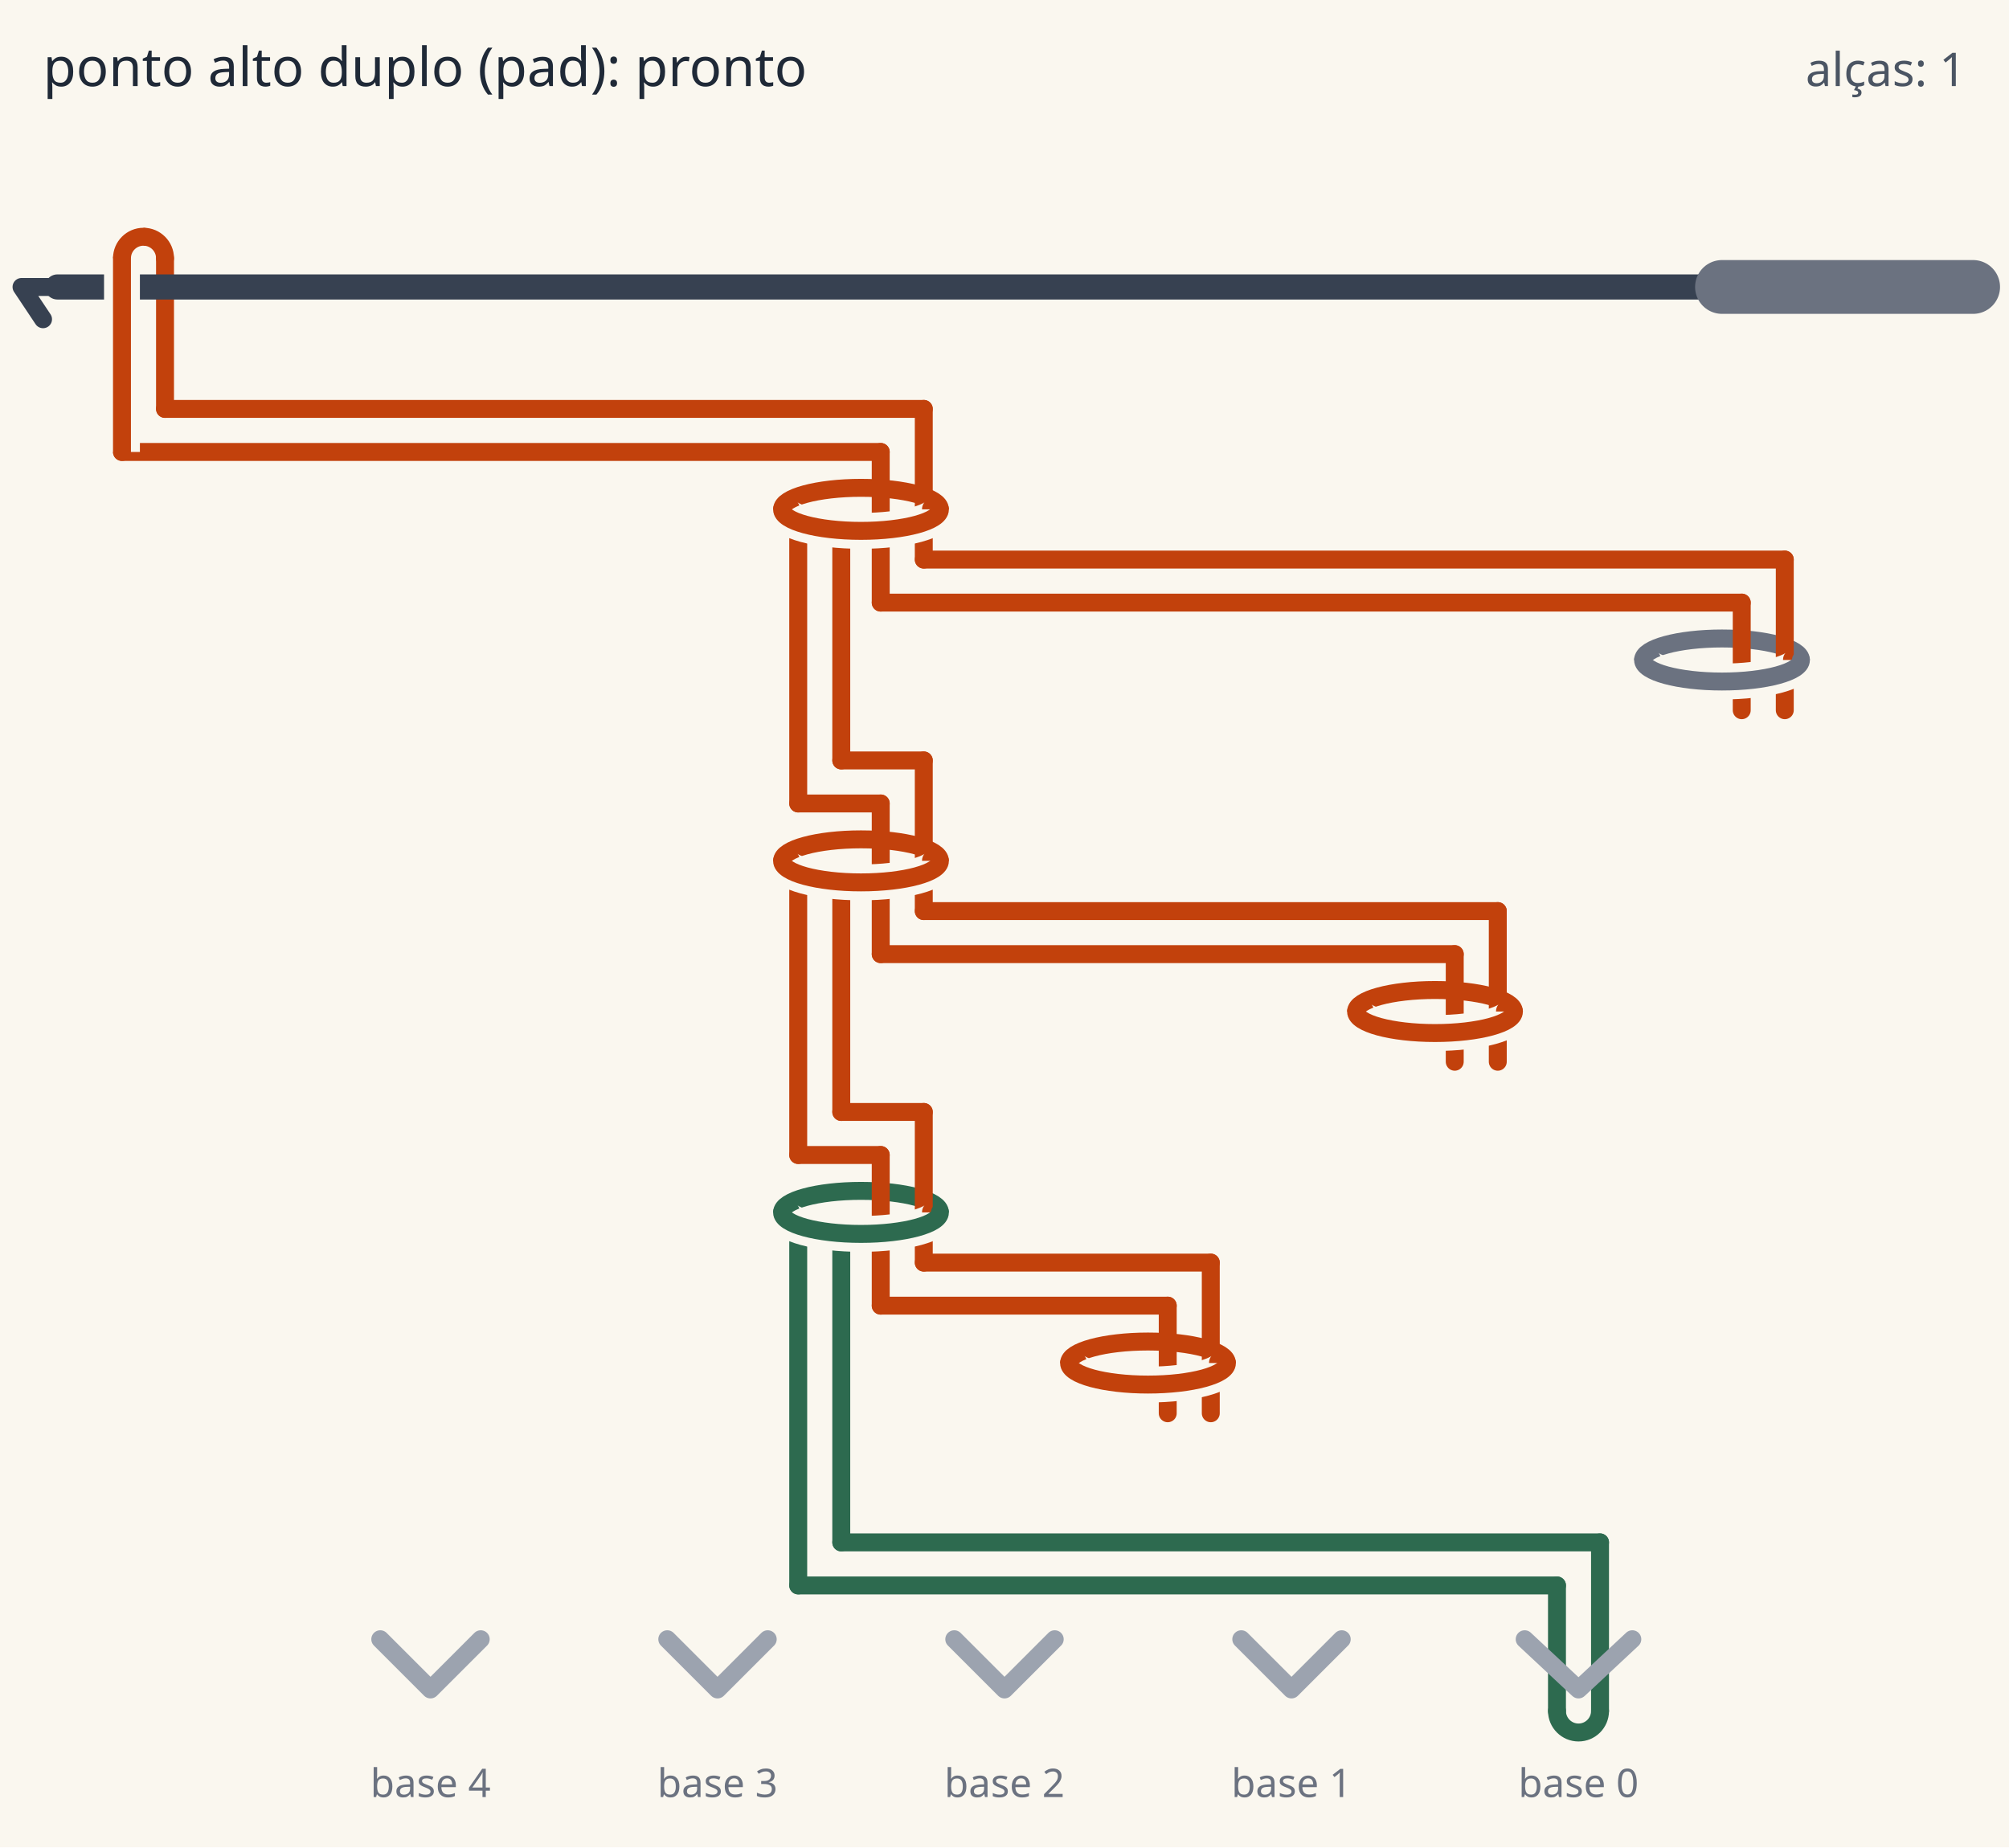
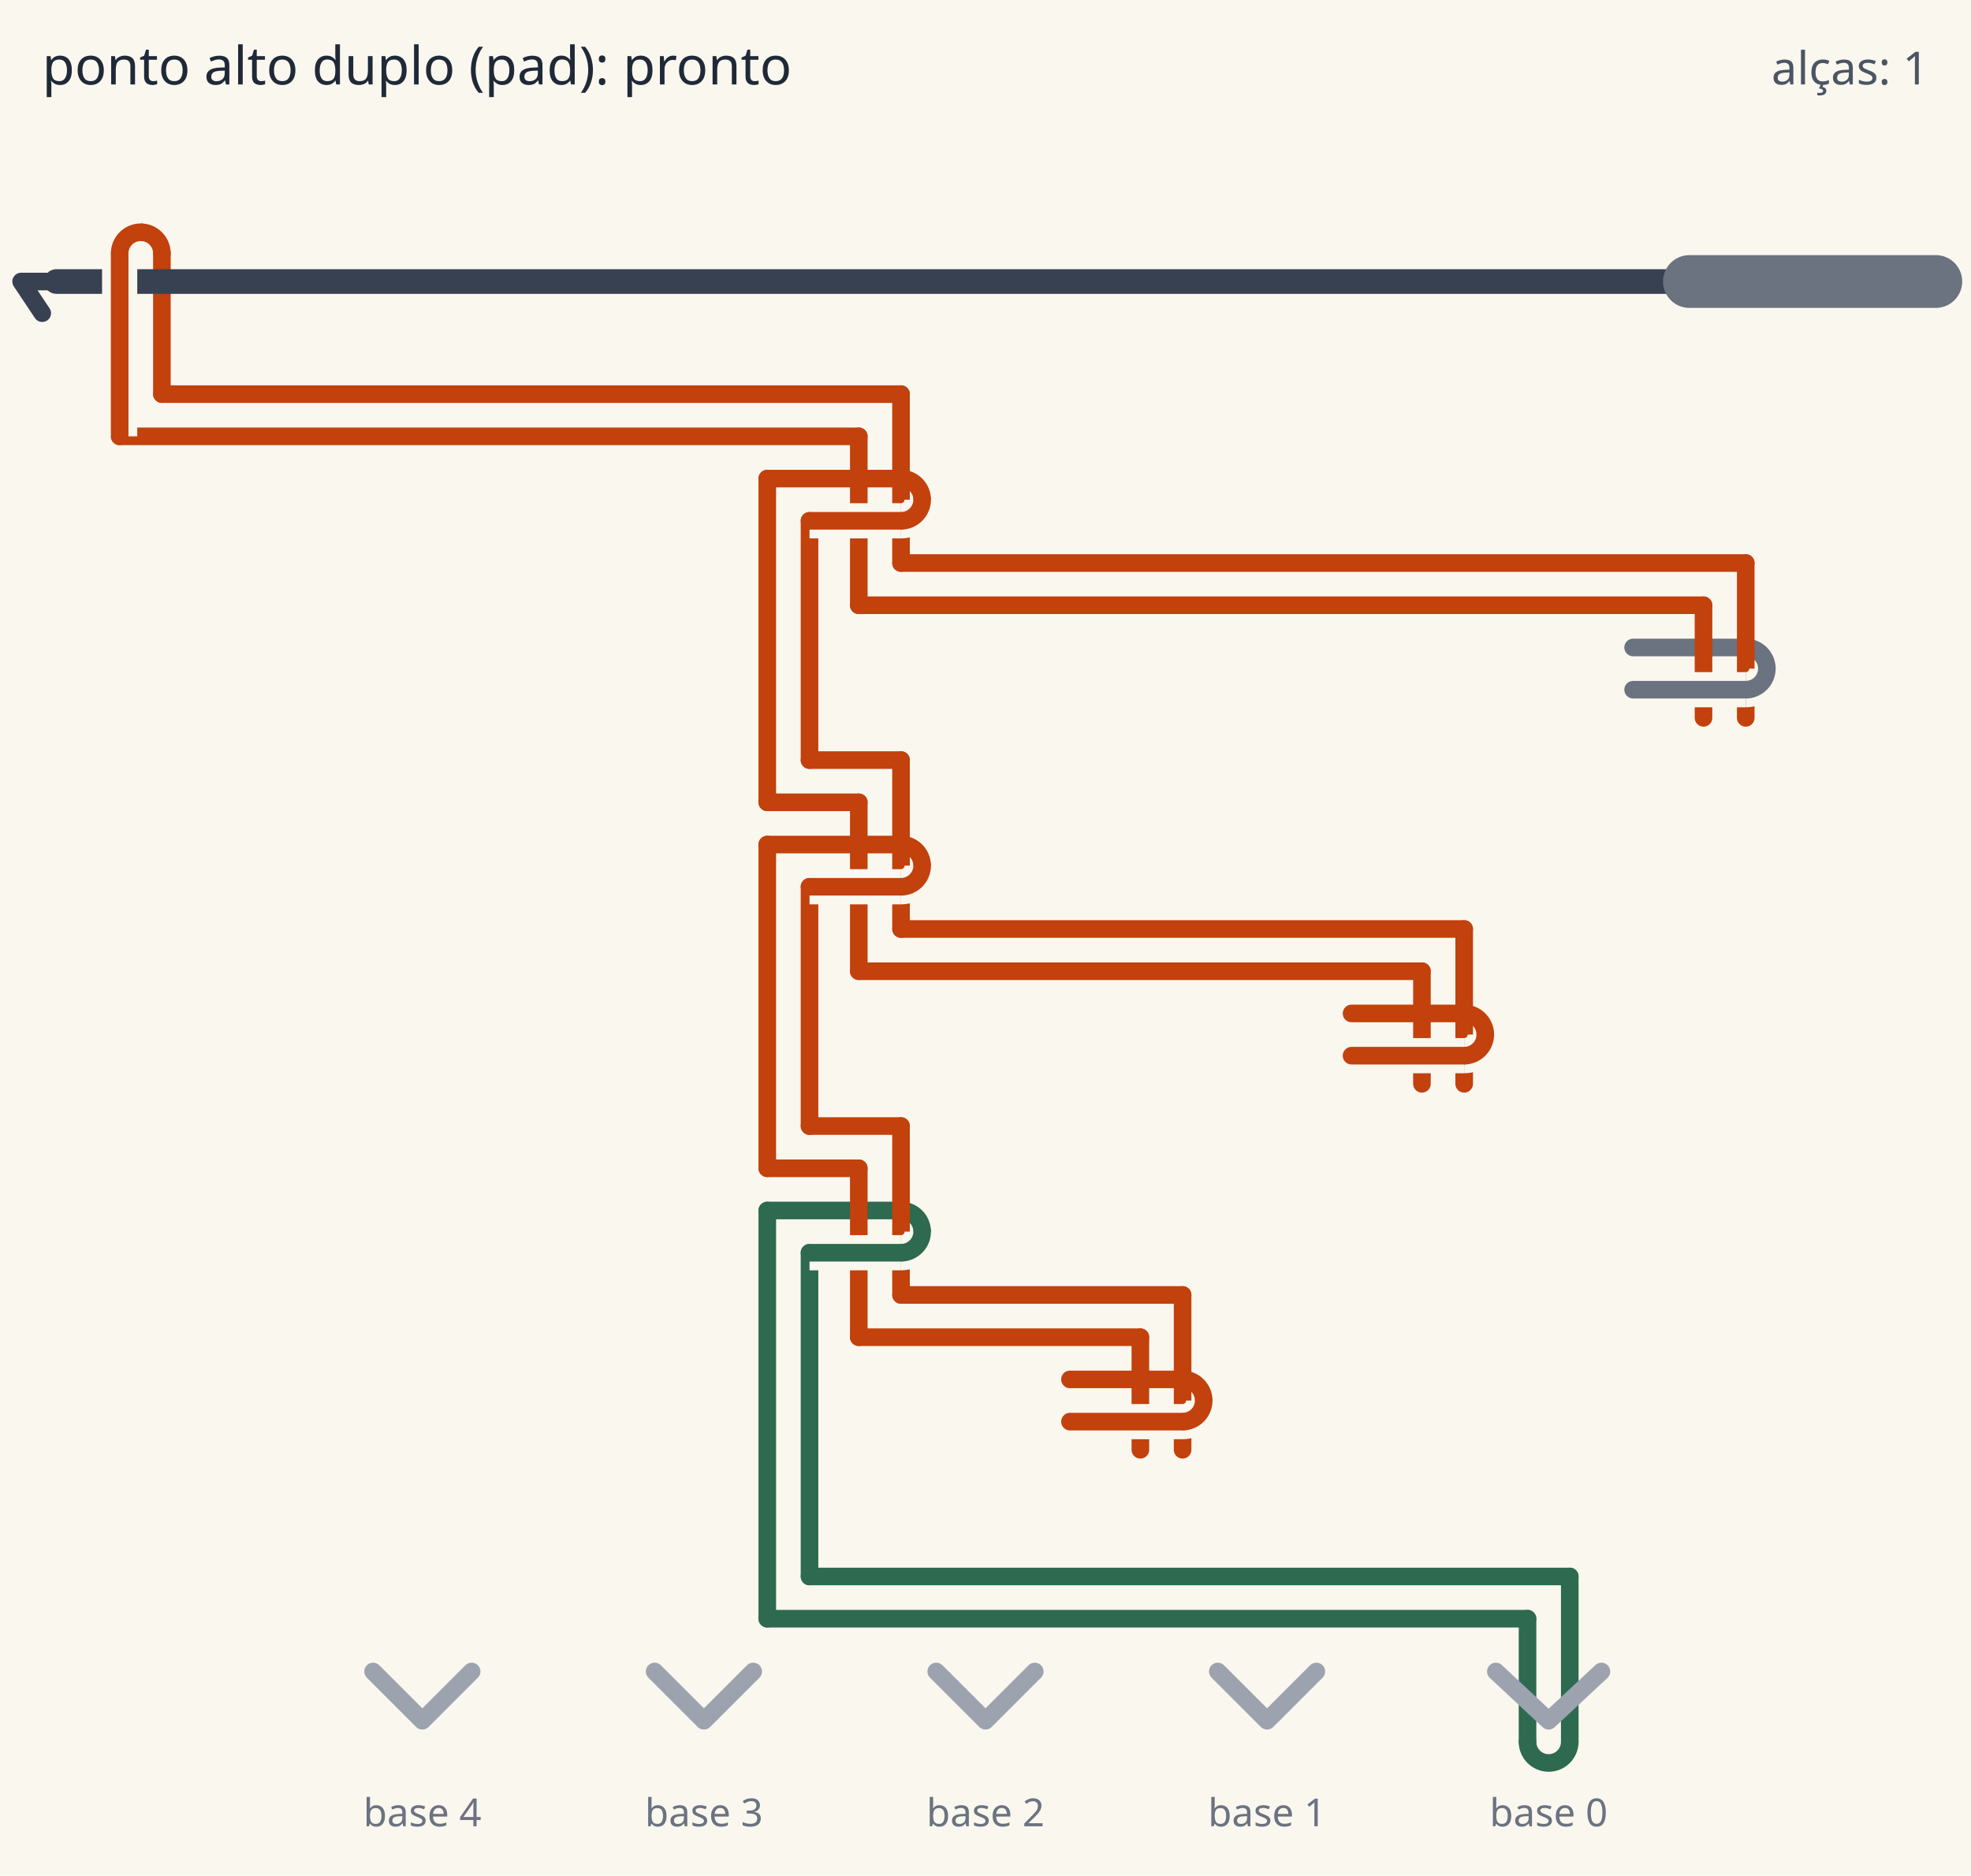
- <svg xmlns="http://www.w3.org/2000/svg" viewBox="0 0 560.0 515.0" width="560.0" height="515.0" font-family="sans-serif">
+ <svg xmlns="http://www.w3.org/2000/svg" viewBox="0 0 560.0 533.0" width="560.0" height="533.0" font-family="sans-serif">
  <rect width="100%" height="100%" fill="#faf7ef" />
  <text x="12" y="24" font-size="15" fill="#1f2937">ponto alto duplo (pad): pronto</text>
  <text x="548.0" y="24" font-size="13" text-anchor="end" fill="#4b5563">alças: 1</text>
-   <text x="440.0" y="501.0" font-size="11" text-anchor="middle" fill="#6b7280">base 0</text>
-   <text x="360.0" y="501.0" font-size="11" text-anchor="middle" fill="#6b7280">base 1</text>
-   <text x="280.0" y="501.0" font-size="11" text-anchor="middle" fill="#6b7280">base 2</text>
-   <text x="200.0" y="501.0" font-size="11" text-anchor="middle" fill="#6b7280">base 3</text>
-   <text x="120.0" y="501.0" font-size="11" text-anchor="middle" fill="#6b7280">base 4</text>
-   <path data-loop="0" data-kind="initial" data-on-hook="0" data-part="back" data-cx="480.0" data-cy="184.0" d="M 458.0 184.0 A 22 6 0 0 1 502.0 184.0" fill="none" stroke="#6b7280" stroke-width="5" stroke-linecap="round" />
-   <path data-loop="1" data-kind="yo" data-on-hook="0" data-part="back" data-cx="400.0" data-cy="282.0" d="M 378.0 282.0 A 22 6 0 0 1 422.0 282.0" fill="none" stroke="#c2410c" stroke-width="5" stroke-linecap="round" />
-   <path data-loop="2" data-kind="yo" data-on-hook="0" data-part="back" data-cx="320.0" data-cy="380.0" d="M 298.0 380.0 A 22 6 0 0 1 342.0 380.0" fill="none" stroke="#c2410c" stroke-width="5" stroke-linecap="round" />
-   <path data-loop="3" data-kind="pulled" data-on-hook="0" data-part="back" data-cx="240.0" data-cy="338.0" d="M 218.0 338.0 A 22 6 0 0 1 262.0 338.0" fill="none" stroke="#2d6a4f" stroke-width="5" stroke-linecap="round" />
-   <path data-loop="4" data-kind="yo" data-on-hook="0" data-part="back" data-cx="240.0" data-cy="240.0" d="M 218.0 240.0 A 22 6 0 0 1 262.0 240.0" fill="none" stroke="#c2410c" stroke-width="5" stroke-linecap="round" />
-   <path data-loop="5" data-kind="yo" data-on-hook="0" data-part="back" data-cx="240.0" data-cy="142.0" d="M 218.0 142.0 A 22 6 0 0 1 262.0 142.0" fill="none" stroke="#c2410c" stroke-width="5" stroke-linecap="round" />
+   <text x="440.0" y="519.0" font-size="11" text-anchor="middle" fill="#6b7280">base 0</text>
+   <text x="360.0" y="519.0" font-size="11" text-anchor="middle" fill="#6b7280">base 1</text>
+   <text x="280.0" y="519.0" font-size="11" text-anchor="middle" fill="#6b7280">base 2</text>
+   <text x="200.0" y="519.0" font-size="11" text-anchor="middle" fill="#6b7280">base 3</text>
+   <text x="120.0" y="519.0" font-size="11" text-anchor="middle" fill="#6b7280">base 4</text>
+   <path data-bend="0" data-side="back" d="M 496.0 184.0 A 6 6 0 0 1 502.0 190.0" fill="none" stroke="#6b7280" stroke-width="5" stroke-linecap="round" />
+   <line data-pair="0" data-side="back" data-seg="0" data-loop="0" data-kind="initial" data-on-hook="0" data-part="back" data-cx="496.0" data-cy="190.0" data-hx="483.0" data-hw="19.0" x1="496.0" y1="184.0" x2="464.0" y2="184.0" stroke="#6b7280" stroke-width="5" stroke-linecap="round" />
+   <path data-bend="1" data-side="back" d="M 416.0 288.0 A 6 6 0 0 1 422.0 294.0" fill="none" stroke="#c2410c" stroke-width="5" stroke-linecap="round" />
+   <line data-pair="1" data-side="back" data-seg="0" data-loop="1" data-kind="yo" data-on-hook="0" data-part="back" data-cx="416.0" data-cy="294.0" data-hx="403.0" data-hw="19.0" x1="416.0" y1="288.0" x2="384.0" y2="288.0" stroke="#c2410c" stroke-width="5" stroke-linecap="round" />
+   <path data-bend="2" data-side="back" d="M 336.0 392.0 A 6 6 0 0 1 342.0 398.0" fill="none" stroke="#c2410c" stroke-width="5" stroke-linecap="round" />
+   <line data-pair="2" data-side="back" data-seg="0" data-loop="2" data-kind="yo" data-on-hook="0" data-part="back" data-cx="336.0" data-cy="398.0" data-hx="323.0" data-hw="19.0" x1="336.0" y1="392.0" x2="304.0" y2="392.0" stroke="#c2410c" stroke-width="5" stroke-linecap="round" />
+   <path data-bend="3" data-side="back" d="M 256.0 344.0 A 6 6 0 0 1 262.0 350.0" fill="none" stroke="#2d6a4f" stroke-width="5" stroke-linecap="round" />
+   <line data-pair="3" data-side="back" data-seg="0" data-loop="3" data-kind="pulled" data-on-hook="0" data-part="back" data-cx="256.0" data-cy="350.0" data-hx="243.0" data-hw="19.0" x1="256.0" y1="344.0" x2="218.0" y2="344.0" stroke="#2d6a4f" stroke-width="5" stroke-linecap="round" />
+   <path data-bend="4" data-side="back" d="M 256.0 240.0 A 6 6 0 0 1 262.0 246.0" fill="none" stroke="#c2410c" stroke-width="5" stroke-linecap="round" />
+   <line data-pair="4" data-side="back" data-seg="0" data-loop="4" data-kind="yo" data-on-hook="0" data-part="back" data-cx="256.0" data-cy="246.0" data-hx="243.0" data-hw="19.0" x1="256.0" y1="240.0" x2="218.0" y2="240.0" stroke="#c2410c" stroke-width="5" stroke-linecap="round" />
+   <path data-bend="5" data-side="back" d="M 256.0 136.0 A 6 6 0 0 1 262.0 142.0" fill="none" stroke="#c2410c" stroke-width="5" stroke-linecap="round" />
+   <line data-pair="5" data-side="back" data-seg="0" data-loop="5" data-kind="yo" data-on-hook="0" data-part="back" data-cx="256.0" data-cy="142.0" data-hx="243.0" data-hw="19.0" x1="256.0" y1="136.0" x2="218.0" y2="136.0" stroke="#c2410c" stroke-width="5" stroke-linecap="round" />
  <path data-bend="6" data-side="back" d="M 46.0 72 A 6 6 0 0 0 40.0 66" fill="none" stroke="#c2410c" stroke-width="5" stroke-linecap="round" />
-   <line data-pair="6" data-side="back" data-seg="0" data-strand="6" data-draw="3" data-loop="6" data-kind="yo" data-on-hook="1" data-part="back" data-cx="40.0" data-cy="80" x1="46.0" y1="72.0" x2="46.0" y2="114.0" stroke="#c2410c" stroke-width="5" stroke-linecap="round" />
+   <line data-pair="6" data-side="back" data-seg="0" data-strand="6" data-draw="3" data-loop="6" data-kind="yo" data-on-hook="1" data-part="back" data-cx="40.0" data-cy="80" x1="46.0" y1="72.0" x2="46.0" y2="112.0" stroke="#c2410c" stroke-width="5" stroke-linecap="round" />
  <line data-hook="1" x1="544.0" y1="80" x2="16.0" y2="80" stroke="#374151" stroke-width="7" stroke-linecap="round" />
  <line data-hook-handle="1" x1="550.0" y1="80" x2="480.0" y2="80" stroke="#6b7280" stroke-width="15" stroke-linecap="round" />
  <path data-hook-tip="1" d="M 18.0 80 L 6.0 80 L 12.0 89" fill="none" stroke="#374151" stroke-width="5" stroke-linecap="round" stroke-linejoin="round" />
-   <line data-pair="3" data-side="back" data-seg="0" data-leg="3" data-base="0" x1="234.5" y1="344.0" x2="234.5" y2="430.0" stroke="#2d6a4f" stroke-width="5" stroke-linecap="round" />
-   <line data-pair="3" data-side="back" data-seg="1" data-leg="3" data-base="0" x1="234.5" y1="430.0" x2="446.0" y2="430.0" stroke="#2d6a4f" stroke-width="5" stroke-linecap="round" />
-   <line data-pair="3" data-side="back" data-seg="2" data-leg="3" data-base="0" x1="446.0" y1="430.0" x2="446.0" y2="477.0" stroke="#2d6a4f" stroke-width="5" stroke-linecap="round" />
-   <line data-pair="3" data-side="front" data-seg="0" data-leg="3" data-base="0" x1="222.5" y1="344.0" x2="222.5" y2="442.0" stroke="#2d6a4f" stroke-width="5" stroke-linecap="round" />
-   <line data-pair="3" data-side="front" data-seg="1" data-leg="3" data-base="0" x1="222.5" y1="442.0" x2="434.0" y2="442.0" stroke="#2d6a4f" stroke-width="5" stroke-linecap="round" />
-   <line data-pair="3" data-side="front" data-seg="2" data-leg="3" data-base="0" x1="434.0" y1="442.0" x2="434.0" y2="477.0" stroke="#2d6a4f" stroke-width="5" stroke-linecap="round" />
-   <line data-pair="4" data-side="back" data-seg="0" data-strand="4" data-draw="1" x1="234.5" y1="246.0" x2="234.5" y2="310.0" stroke="#c2410c" stroke-width="5" stroke-linecap="round" />
-   <line data-pair="4" data-side="back" data-seg="1" data-strand="4" data-draw="1" x1="234.5" y1="310.0" x2="257.5" y2="310.0" stroke="#c2410c" stroke-width="5" stroke-linecap="round" />
-   <line data-pair="4" data-side="back" data-seg="2" data-strand="4" data-draw="1" data-through="3" x1="257.5" y1="310.0" x2="257.5" y2="352.0" stroke="#c2410c" stroke-width="5" stroke-linecap="round" />
-   <line data-pair="4" data-side="back" data-seg="3" data-strand="4" data-draw="1" x1="257.5" y1="352.0" x2="337.5" y2="352.0" stroke="#c2410c" stroke-width="5" stroke-linecap="round" />
-   <line data-pair="4" data-side="back" data-seg="4" data-strand="4" data-draw="1" data-through="2" x1="337.5" y1="352.0" x2="337.5" y2="394.0" stroke="#c2410c" stroke-width="5" stroke-linecap="round" />
-   <line data-pair="4" data-side="front" data-seg="0" data-strand="4" data-draw="1" x1="222.5" y1="246.0" x2="222.5" y2="322.0" stroke="#c2410c" stroke-width="5" stroke-linecap="round" />
-   <line data-pair="4" data-side="front" data-seg="1" data-strand="4" data-draw="1" x1="222.5" y1="322.0" x2="245.5" y2="322.0" stroke="#c2410c" stroke-width="5" stroke-linecap="round" />
-   <line data-pair="4" data-side="front" data-seg="2" data-strand="4" data-draw="1" data-through="3" x1="245.5" y1="322.0" x2="245.5" y2="364.0" stroke="#c2410c" stroke-width="5" stroke-linecap="round" />
-   <line data-pair="4" data-side="front" data-seg="3" data-strand="4" data-draw="1" x1="245.5" y1="364.0" x2="325.5" y2="364.0" stroke="#c2410c" stroke-width="5" stroke-linecap="round" />
-   <line data-pair="4" data-side="front" data-seg="4" data-strand="4" data-draw="1" data-through="2" x1="325.5" y1="364.0" x2="325.5" y2="394.0" stroke="#c2410c" stroke-width="5" stroke-linecap="round" />
-   <line data-pair="5" data-side="back" data-seg="0" data-strand="5" data-draw="2" x1="234.5" y1="148.0" x2="234.5" y2="212.0" stroke="#c2410c" stroke-width="5" stroke-linecap="round" />
-   <line data-pair="5" data-side="back" data-seg="1" data-strand="5" data-draw="2" x1="234.5" y1="212.0" x2="257.5" y2="212.0" stroke="#c2410c" stroke-width="5" stroke-linecap="round" />
-   <line data-pair="5" data-side="back" data-seg="2" data-strand="5" data-draw="2" data-through="4" x1="257.5" y1="212.0" x2="257.5" y2="254.0" stroke="#c2410c" stroke-width="5" stroke-linecap="round" />
-   <line data-pair="5" data-side="back" data-seg="3" data-strand="5" data-draw="2" x1="257.5" y1="254.0" x2="417.5" y2="254.0" stroke="#c2410c" stroke-width="5" stroke-linecap="round" />
-   <line data-pair="5" data-side="back" data-seg="4" data-strand="5" data-draw="2" data-through="1" x1="417.5" y1="254.0" x2="417.5" y2="296.0" stroke="#c2410c" stroke-width="5" stroke-linecap="round" />
-   <line data-pair="5" data-side="front" data-seg="0" data-strand="5" data-draw="2" x1="222.5" y1="148.0" x2="222.5" y2="224.0" stroke="#c2410c" stroke-width="5" stroke-linecap="round" />
-   <line data-pair="5" data-side="front" data-seg="1" data-strand="5" data-draw="2" x1="222.5" y1="224.0" x2="245.5" y2="224.0" stroke="#c2410c" stroke-width="5" stroke-linecap="round" />
-   <line data-pair="5" data-side="front" data-seg="2" data-strand="5" data-draw="2" data-through="4" x1="245.5" y1="224.0" x2="245.5" y2="266.0" stroke="#c2410c" stroke-width="5" stroke-linecap="round" />
-   <line data-pair="5" data-side="front" data-seg="3" data-strand="5" data-draw="2" x1="245.5" y1="266.0" x2="405.5" y2="266.0" stroke="#c2410c" stroke-width="5" stroke-linecap="round" />
-   <line data-pair="5" data-side="front" data-seg="4" data-strand="5" data-draw="2" data-through="1" x1="405.5" y1="266.0" x2="405.5" y2="296.0" stroke="#c2410c" stroke-width="5" stroke-linecap="round" />
-   <line data-pair="6" data-side="back" data-seg="1" data-strand="6" data-draw="3" x1="46.0" y1="114.0" x2="257.5" y2="114.0" stroke="#c2410c" stroke-width="5" stroke-linecap="round" />
-   <line data-pair="6" data-side="back" data-seg="2" data-strand="6" data-draw="3" data-through="5" x1="257.5" y1="114.0" x2="257.5" y2="156.0" stroke="#c2410c" stroke-width="5" stroke-linecap="round" />
-   <line data-pair="6" data-side="back" data-seg="3" data-strand="6" data-draw="3" x1="257.5" y1="156.0" x2="497.5" y2="156.0" stroke="#c2410c" stroke-width="5" stroke-linecap="round" />
-   <line data-pair="6" data-side="back" data-seg="4" data-strand="6" data-draw="3" data-through="0" x1="497.5" y1="156.0" x2="497.5" y2="198.0" stroke="#c2410c" stroke-width="5" stroke-linecap="round" />
-   <line data-pair="6" data-side="front" data-seg="1" data-strand="6" data-draw="3" x1="34.0" y1="126.0" x2="245.5" y2="126.0" stroke="#c2410c" stroke-width="5" stroke-linecap="round" />
-   <line data-pair="6" data-side="front" data-seg="2" data-strand="6" data-draw="3" data-through="5" x1="245.5" y1="126.0" x2="245.5" y2="168.0" stroke="#c2410c" stroke-width="5" stroke-linecap="round" />
-   <line data-pair="6" data-side="front" data-seg="3" data-strand="6" data-draw="3" x1="245.5" y1="168.0" x2="485.5" y2="168.0" stroke="#c2410c" stroke-width="5" stroke-linecap="round" />
-   <line data-pair="6" data-side="front" data-seg="4" data-strand="6" data-draw="3" data-through="0" x1="485.5" y1="168.0" x2="485.5" y2="198.0" stroke="#c2410c" stroke-width="5" stroke-linecap="round" />
-   <path data-leg-curve="3" data-base="0" d="M 446.0 477.0 A 6 6 0 0 1 434.0 477.0" fill="none" stroke="#2d6a4f" stroke-width="5" stroke-linecap="round" />
-   <path data-base-top="0" data-cx="440.0" data-hw="15.0" d="M 425.0 457.0 L 440.0 471.0 L 455.0 457.0" fill="none" stroke="#9ca3af" stroke-width="5" stroke-linecap="round" stroke-linejoin="round" />
-   <path data-base-top="1" data-cx="360.0" data-hw="14.0" d="M 346.0 457.0 L 360.0 471.0 L 374.0 457.0" fill="none" stroke="#9ca3af" stroke-width="5" stroke-linecap="round" stroke-linejoin="round" />
-   <path data-base-top="2" data-cx="280.0" data-hw="14.0" d="M 266.0 457.0 L 280.0 471.0 L 294.0 457.0" fill="none" stroke="#9ca3af" stroke-width="5" stroke-linecap="round" stroke-linejoin="round" />
-   <path data-base-top="3" data-cx="200.0" data-hw="14.0" d="M 186.0 457.0 L 200.0 471.0 L 214.0 457.0" fill="none" stroke="#9ca3af" stroke-width="5" stroke-linecap="round" stroke-linejoin="round" />
-   <path data-base-top="4" data-cx="120.0" data-hw="14.0" d="M 106.0 457.0 L 120.0 471.0 L 134.0 457.0" fill="none" stroke="#9ca3af" stroke-width="5" stroke-linecap="round" stroke-linejoin="round" />
-   <path d="M 458.0 184.0 A 22 6 0 0 0 502.0 184.0" fill="none" stroke="#faf7ef" stroke-width="10" stroke-linecap="butt" />
-   <path data-loop="0" data-kind="initial" data-on-hook="0" data-part="front" data-cx="480.0" data-cy="184.0" d="M 458.0 184.0 A 22 6 0 0 0 502.0 184.0" fill="none" stroke="#6b7280" stroke-width="5" stroke-linecap="round" />
-   <path d="M 378.0 282.0 A 22 6 0 0 0 422.0 282.0" fill="none" stroke="#faf7ef" stroke-width="10" stroke-linecap="butt" />
-   <path data-loop="1" data-kind="yo" data-on-hook="0" data-part="front" data-cx="400.0" data-cy="282.0" d="M 378.0 282.0 A 22 6 0 0 0 422.0 282.0" fill="none" stroke="#c2410c" stroke-width="5" stroke-linecap="round" />
-   <path d="M 298.0 380.0 A 22 6 0 0 0 342.0 380.0" fill="none" stroke="#faf7ef" stroke-width="10" stroke-linecap="butt" />
-   <path data-loop="2" data-kind="yo" data-on-hook="0" data-part="front" data-cx="320.0" data-cy="380.0" d="M 298.0 380.0 A 22 6 0 0 0 342.0 380.0" fill="none" stroke="#c2410c" stroke-width="5" stroke-linecap="round" />
-   <path d="M 218.0 338.0 A 22 6 0 0 0 262.0 338.0" fill="none" stroke="#faf7ef" stroke-width="10" stroke-linecap="butt" />
-   <path data-loop="3" data-kind="pulled" data-on-hook="0" data-part="front" data-cx="240.0" data-cy="338.0" d="M 218.0 338.0 A 22 6 0 0 0 262.0 338.0" fill="none" stroke="#2d6a4f" stroke-width="5" stroke-linecap="round" />
-   <path d="M 218.0 240.0 A 22 6 0 0 0 262.0 240.0" fill="none" stroke="#faf7ef" stroke-width="10" stroke-linecap="butt" />
-   <path data-loop="4" data-kind="yo" data-on-hook="0" data-part="front" data-cx="240.0" data-cy="240.0" d="M 218.0 240.0 A 22 6 0 0 0 262.0 240.0" fill="none" stroke="#c2410c" stroke-width="5" stroke-linecap="round" />
-   <path d="M 218.0 142.0 A 22 6 0 0 0 262.0 142.0" fill="none" stroke="#faf7ef" stroke-width="10" stroke-linecap="butt" />
-   <path data-loop="5" data-kind="yo" data-on-hook="0" data-part="front" data-cx="240.0" data-cy="142.0" d="M 218.0 142.0 A 22 6 0 0 0 262.0 142.0" fill="none" stroke="#c2410c" stroke-width="5" stroke-linecap="round" />
+   <line data-pair="3" data-side="back" data-seg="1" data-leg="3" data-base="0" x1="218.0" y1="344.0" x2="218.0" y2="460.0" stroke="#2d6a4f" stroke-width="5" stroke-linecap="round" />
+   <line data-pair="3" data-side="back" data-seg="2" data-leg="3" data-base="0" x1="218.0" y1="460.0" x2="434.0" y2="460.0" stroke="#2d6a4f" stroke-width="5" stroke-linecap="round" />
+   <line data-pair="3" data-side="back" data-seg="3" data-leg="3" data-base="0" x1="434.0" y1="460.0" x2="434.0" y2="495.0" stroke="#2d6a4f" stroke-width="5" stroke-linecap="round" />
+   <line data-pair="3" data-side="front" data-seg="1" data-leg="3" data-base="0" x1="230.0" y1="356.0" x2="230.0" y2="448.0" stroke="#2d6a4f" stroke-width="5" stroke-linecap="round" />
+   <line data-pair="3" data-side="front" data-seg="2" data-leg="3" data-base="0" x1="230.0" y1="448.0" x2="446.0" y2="448.0" stroke="#2d6a4f" stroke-width="5" stroke-linecap="round" />
+   <line data-pair="3" data-side="front" data-seg="3" data-leg="3" data-base="0" x1="446.0" y1="448.0" x2="446.0" y2="495.0" stroke="#2d6a4f" stroke-width="5" stroke-linecap="round" />
+   <line data-pair="4" data-side="back" data-seg="1" data-strand="4" data-draw="1" x1="218.0" y1="240.0" x2="218.0" y2="332.0" stroke="#c2410c" stroke-width="5" stroke-linecap="round" />
+   <line data-pair="4" data-side="back" data-seg="2" data-strand="4" data-draw="1" x1="218.0" y1="332.0" x2="244.0" y2="332.0" stroke="#c2410c" stroke-width="5" stroke-linecap="round" />
+   <line data-pair="4" data-side="back" data-seg="3" data-strand="4" data-draw="1" data-through="3" x1="244.0" y1="332.0" x2="244.0" y2="380.0" stroke="#c2410c" stroke-width="5" stroke-linecap="round" />
+   <line data-pair="4" data-side="back" data-seg="4" data-strand="4" data-draw="1" x1="244.0" y1="380.0" x2="324.0" y2="380.0" stroke="#c2410c" stroke-width="5" stroke-linecap="round" />
+   <line data-pair="4" data-side="back" data-seg="5" data-strand="4" data-draw="1" data-through="2" x1="324.0" y1="380.0" x2="324.0" y2="412.0" stroke="#c2410c" stroke-width="5" stroke-linecap="round" />
+   <line data-pair="4" data-side="front" data-seg="1" data-strand="4" data-draw="1" x1="230.0" y1="252.0" x2="230.0" y2="320.0" stroke="#c2410c" stroke-width="5" stroke-linecap="round" />
+   <line data-pair="4" data-side="front" data-seg="2" data-strand="4" data-draw="1" x1="230.0" y1="320.0" x2="256.0" y2="320.0" stroke="#c2410c" stroke-width="5" stroke-linecap="round" />
+   <line data-pair="4" data-side="front" data-seg="3" data-strand="4" data-draw="1" data-through="3" x1="256.0" y1="320.0" x2="256.0" y2="368.0" stroke="#c2410c" stroke-width="5" stroke-linecap="round" />
+   <line data-pair="4" data-side="front" data-seg="4" data-strand="4" data-draw="1" x1="256.0" y1="368.0" x2="336.0" y2="368.0" stroke="#c2410c" stroke-width="5" stroke-linecap="round" />
+   <line data-pair="4" data-side="front" data-seg="5" data-strand="4" data-draw="1" data-through="2" x1="336.0" y1="368.0" x2="336.0" y2="412.0" stroke="#c2410c" stroke-width="5" stroke-linecap="round" />
+   <line data-pair="5" data-side="back" data-seg="1" data-strand="5" data-draw="2" x1="218.0" y1="136.0" x2="218.0" y2="228.0" stroke="#c2410c" stroke-width="5" stroke-linecap="round" />
+   <line data-pair="5" data-side="back" data-seg="2" data-strand="5" data-draw="2" x1="218.0" y1="228.0" x2="244.0" y2="228.0" stroke="#c2410c" stroke-width="5" stroke-linecap="round" />
+   <line data-pair="5" data-side="back" data-seg="3" data-strand="5" data-draw="2" data-through="4" x1="244.0" y1="228.0" x2="244.0" y2="276.0" stroke="#c2410c" stroke-width="5" stroke-linecap="round" />
+   <line data-pair="5" data-side="back" data-seg="4" data-strand="5" data-draw="2" x1="244.0" y1="276.0" x2="404.0" y2="276.0" stroke="#c2410c" stroke-width="5" stroke-linecap="round" />
+   <line data-pair="5" data-side="back" data-seg="5" data-strand="5" data-draw="2" data-through="1" x1="404.0" y1="276.0" x2="404.0" y2="308.0" stroke="#c2410c" stroke-width="5" stroke-linecap="round" />
+   <line data-pair="5" data-side="front" data-seg="1" data-strand="5" data-draw="2" x1="230.0" y1="148.0" x2="230.0" y2="216.0" stroke="#c2410c" stroke-width="5" stroke-linecap="round" />
+   <line data-pair="5" data-side="front" data-seg="2" data-strand="5" data-draw="2" x1="230.0" y1="216.0" x2="256.0" y2="216.0" stroke="#c2410c" stroke-width="5" stroke-linecap="round" />
+   <line data-pair="5" data-side="front" data-seg="3" data-strand="5" data-draw="2" data-through="4" x1="256.0" y1="216.0" x2="256.0" y2="264.0" stroke="#c2410c" stroke-width="5" stroke-linecap="round" />
+   <line data-pair="5" data-side="front" data-seg="4" data-strand="5" data-draw="2" x1="256.0" y1="264.0" x2="416.0" y2="264.0" stroke="#c2410c" stroke-width="5" stroke-linecap="round" />
+   <line data-pair="5" data-side="front" data-seg="5" data-strand="5" data-draw="2" data-through="1" x1="416.0" y1="264.0" x2="416.0" y2="308.0" stroke="#c2410c" stroke-width="5" stroke-linecap="round" />
+   <line data-pair="6" data-side="back" data-seg="1" data-strand="6" data-draw="3" x1="46.0" y1="112.0" x2="256.0" y2="112.0" stroke="#c2410c" stroke-width="5" stroke-linecap="round" />
+   <line data-pair="6" data-side="back" data-seg="2" data-strand="6" data-draw="3" data-through="5" x1="256.0" y1="112.0" x2="256.0" y2="160.0" stroke="#c2410c" stroke-width="5" stroke-linecap="round" />
+   <line data-pair="6" data-side="back" data-seg="3" data-strand="6" data-draw="3" x1="256.0" y1="160.0" x2="496.0" y2="160.0" stroke="#c2410c" stroke-width="5" stroke-linecap="round" />
+   <line data-pair="6" data-side="back" data-seg="4" data-strand="6" data-draw="3" data-through="0" x1="496.0" y1="160.0" x2="496.0" y2="204.0" stroke="#c2410c" stroke-width="5" stroke-linecap="round" />
+   <line data-pair="6" data-side="front" data-seg="1" data-strand="6" data-draw="3" x1="34.0" y1="124.0" x2="244.0" y2="124.0" stroke="#c2410c" stroke-width="5" stroke-linecap="round" />
+   <line data-pair="6" data-side="front" data-seg="2" data-strand="6" data-draw="3" data-through="5" x1="244.0" y1="124.0" x2="244.0" y2="172.0" stroke="#c2410c" stroke-width="5" stroke-linecap="round" />
+   <line data-pair="6" data-side="front" data-seg="3" data-strand="6" data-draw="3" x1="244.0" y1="172.0" x2="484.0" y2="172.0" stroke="#c2410c" stroke-width="5" stroke-linecap="round" />
+   <line data-pair="6" data-side="front" data-seg="4" data-strand="6" data-draw="3" data-through="0" x1="484.0" y1="172.0" x2="484.0" y2="204.0" stroke="#c2410c" stroke-width="5" stroke-linecap="round" />
+   <path data-leg-curve="3" data-base="0" d="M 446.0 495.0 A 6 6 0 0 1 434.0 495.0" fill="none" stroke="#2d6a4f" stroke-width="5" stroke-linecap="round" />
+   <path data-base-top="0" data-cx="440.0" data-hw="15.0" d="M 425.0 475.0 L 440.0 489.0 L 455.0 475.0" fill="none" stroke="#9ca3af" stroke-width="5" stroke-linecap="round" stroke-linejoin="round" />
+   <path data-base-top="1" data-cx="360.0" data-hw="14.0" d="M 346.0 475.0 L 360.0 489.0 L 374.0 475.0" fill="none" stroke="#9ca3af" stroke-width="5" stroke-linecap="round" stroke-linejoin="round" />
+   <path data-base-top="2" data-cx="280.0" data-hw="14.0" d="M 266.0 475.0 L 280.0 489.0 L 294.0 475.0" fill="none" stroke="#9ca3af" stroke-width="5" stroke-linecap="round" stroke-linejoin="round" />
+   <path data-base-top="3" data-cx="200.0" data-hw="14.0" d="M 186.0 475.0 L 200.0 489.0 L 214.0 475.0" fill="none" stroke="#9ca3af" stroke-width="5" stroke-linecap="round" stroke-linejoin="round" />
+   <path data-base-top="4" data-cx="120.0" data-hw="14.0" d="M 106.0 475.0 L 120.0 489.0 L 134.0 475.0" fill="none" stroke="#9ca3af" stroke-width="5" stroke-linecap="round" stroke-linejoin="round" />
+   <path d="M 502.0 190.0 A 6 6 0 0 1 496.0 196.0" stroke="#faf7ef" stroke-width="10" stroke-linecap="butt" fill="none" />
+   <path data-bend="0" data-side="front" d="M 502.0 190.0 A 6 6 0 0 1 496.0 196.0" fill="none" stroke="#6b7280" stroke-width="5" stroke-linecap="round" />
+   <line x1="496.0" y1="196.0" x2="464.0" y2="196.0" stroke="#faf7ef" stroke-width="10" stroke-linecap="butt" fill="none" />
+   <line data-pair="0" data-side="front" data-seg="0" data-loop="0" data-kind="initial" data-on-hook="0" data-part="front" data-cx="496.0" data-cy="190.0" data-hx="483.0" data-hw="19.0" x1="496.0" y1="196.0" x2="464.0" y2="196.0" stroke="#6b7280" stroke-width="5" stroke-linecap="round" />
+   <path d="M 422.0 294.0 A 6 6 0 0 1 416.0 300.0" stroke="#faf7ef" stroke-width="10" stroke-linecap="butt" fill="none" />
+   <path data-bend="1" data-side="front" d="M 422.0 294.0 A 6 6 0 0 1 416.0 300.0" fill="none" stroke="#c2410c" stroke-width="5" stroke-linecap="round" />
+   <line x1="416.0" y1="300.0" x2="384.0" y2="300.0" stroke="#faf7ef" stroke-width="10" stroke-linecap="butt" fill="none" />
+   <line data-pair="1" data-side="front" data-seg="0" data-loop="1" data-kind="yo" data-on-hook="0" data-part="front" data-cx="416.0" data-cy="294.0" data-hx="403.0" data-hw="19.0" x1="416.0" y1="300.0" x2="384.0" y2="300.0" stroke="#c2410c" stroke-width="5" stroke-linecap="round" />
+   <path d="M 342.0 398.0 A 6 6 0 0 1 336.0 404.0" stroke="#faf7ef" stroke-width="10" stroke-linecap="butt" fill="none" />
+   <path data-bend="2" data-side="front" d="M 342.0 398.0 A 6 6 0 0 1 336.0 404.0" fill="none" stroke="#c2410c" stroke-width="5" stroke-linecap="round" />
+   <line x1="336.0" y1="404.0" x2="304.0" y2="404.0" stroke="#faf7ef" stroke-width="10" stroke-linecap="butt" fill="none" />
+   <line data-pair="2" data-side="front" data-seg="0" data-loop="2" data-kind="yo" data-on-hook="0" data-part="front" data-cx="336.0" data-cy="398.0" data-hx="323.0" data-hw="19.0" x1="336.0" y1="404.0" x2="304.0" y2="404.0" stroke="#c2410c" stroke-width="5" stroke-linecap="round" />
+   <path d="M 262.0 350.0 A 6 6 0 0 1 256.0 356.0" stroke="#faf7ef" stroke-width="10" stroke-linecap="butt" fill="none" />
+   <path data-bend="3" data-side="front" d="M 262.0 350.0 A 6 6 0 0 1 256.0 356.0" fill="none" stroke="#2d6a4f" stroke-width="5" stroke-linecap="round" />
+   <line x1="256.0" y1="356.0" x2="230.0" y2="356.0" stroke="#faf7ef" stroke-width="10" stroke-linecap="butt" fill="none" />
+   <line data-pair="3" data-side="front" data-seg="0" data-loop="3" data-kind="pulled" data-on-hook="0" data-part="front" data-cx="256.0" data-cy="350.0" data-hx="243.0" data-hw="19.0" x1="256.0" y1="356.0" x2="230.0" y2="356.0" stroke="#2d6a4f" stroke-width="5" stroke-linecap="round" />
+   <path d="M 262.0 246.0 A 6 6 0 0 1 256.0 252.0" stroke="#faf7ef" stroke-width="10" stroke-linecap="butt" fill="none" />
+   <path data-bend="4" data-side="front" d="M 262.0 246.0 A 6 6 0 0 1 256.0 252.0" fill="none" stroke="#c2410c" stroke-width="5" stroke-linecap="round" />
+   <line x1="256.0" y1="252.0" x2="230.0" y2="252.0" stroke="#faf7ef" stroke-width="10" stroke-linecap="butt" fill="none" />
+   <line data-pair="4" data-side="front" data-seg="0" data-loop="4" data-kind="yo" data-on-hook="0" data-part="front" data-cx="256.0" data-cy="246.0" data-hx="243.0" data-hw="19.0" x1="256.0" y1="252.0" x2="230.0" y2="252.0" stroke="#c2410c" stroke-width="5" stroke-linecap="round" />
+   <path d="M 262.0 142.0 A 6 6 0 0 1 256.0 148.0" stroke="#faf7ef" stroke-width="10" stroke-linecap="butt" fill="none" />
+   <path data-bend="5" data-side="front" d="M 262.0 142.0 A 6 6 0 0 1 256.0 148.0" fill="none" stroke="#c2410c" stroke-width="5" stroke-linecap="round" />
+   <line x1="256.0" y1="148.0" x2="230.0" y2="148.0" stroke="#faf7ef" stroke-width="10" stroke-linecap="butt" fill="none" />
+   <line data-pair="5" data-side="front" data-seg="0" data-loop="5" data-kind="yo" data-on-hook="0" data-part="front" data-cx="256.0" data-cy="142.0" data-hx="243.0" data-hw="19.0" x1="256.0" y1="148.0" x2="230.0" y2="148.0" stroke="#c2410c" stroke-width="5" stroke-linecap="round" />
  <path d="M 40.0 66 A 6 6 0 0 0 34.0 72" stroke="#faf7ef" stroke-width="10" stroke-linecap="butt" fill="none" />
  <path data-bend="6" data-side="front" d="M 40.0 66 A 6 6 0 0 0 34.0 72" fill="none" stroke="#c2410c" stroke-width="5" stroke-linecap="round" />
-   <line x1="34.0" y1="72.0" x2="34.0" y2="126.0" stroke="#faf7ef" stroke-width="10" stroke-linecap="butt" fill="none" />
-   <line data-pair="6" data-side="front" data-seg="0" data-strand="6" data-draw="3" data-loop="6" data-kind="yo" data-on-hook="1" data-part="front" data-cx="40.0" data-cy="80" x1="34.0" y1="72.0" x2="34.0" y2="126.0" stroke="#c2410c" stroke-width="5" stroke-linecap="round" />
+   <line x1="34.0" y1="72.0" x2="34.0" y2="124.0" stroke="#faf7ef" stroke-width="10" stroke-linecap="butt" fill="none" />
+   <line data-pair="6" data-side="front" data-seg="0" data-strand="6" data-draw="3" data-loop="6" data-kind="yo" data-on-hook="1" data-part="front" data-cx="40.0" data-cy="80" x1="34.0" y1="72.0" x2="34.0" y2="124.0" stroke="#c2410c" stroke-width="5" stroke-linecap="round" />
</svg>
